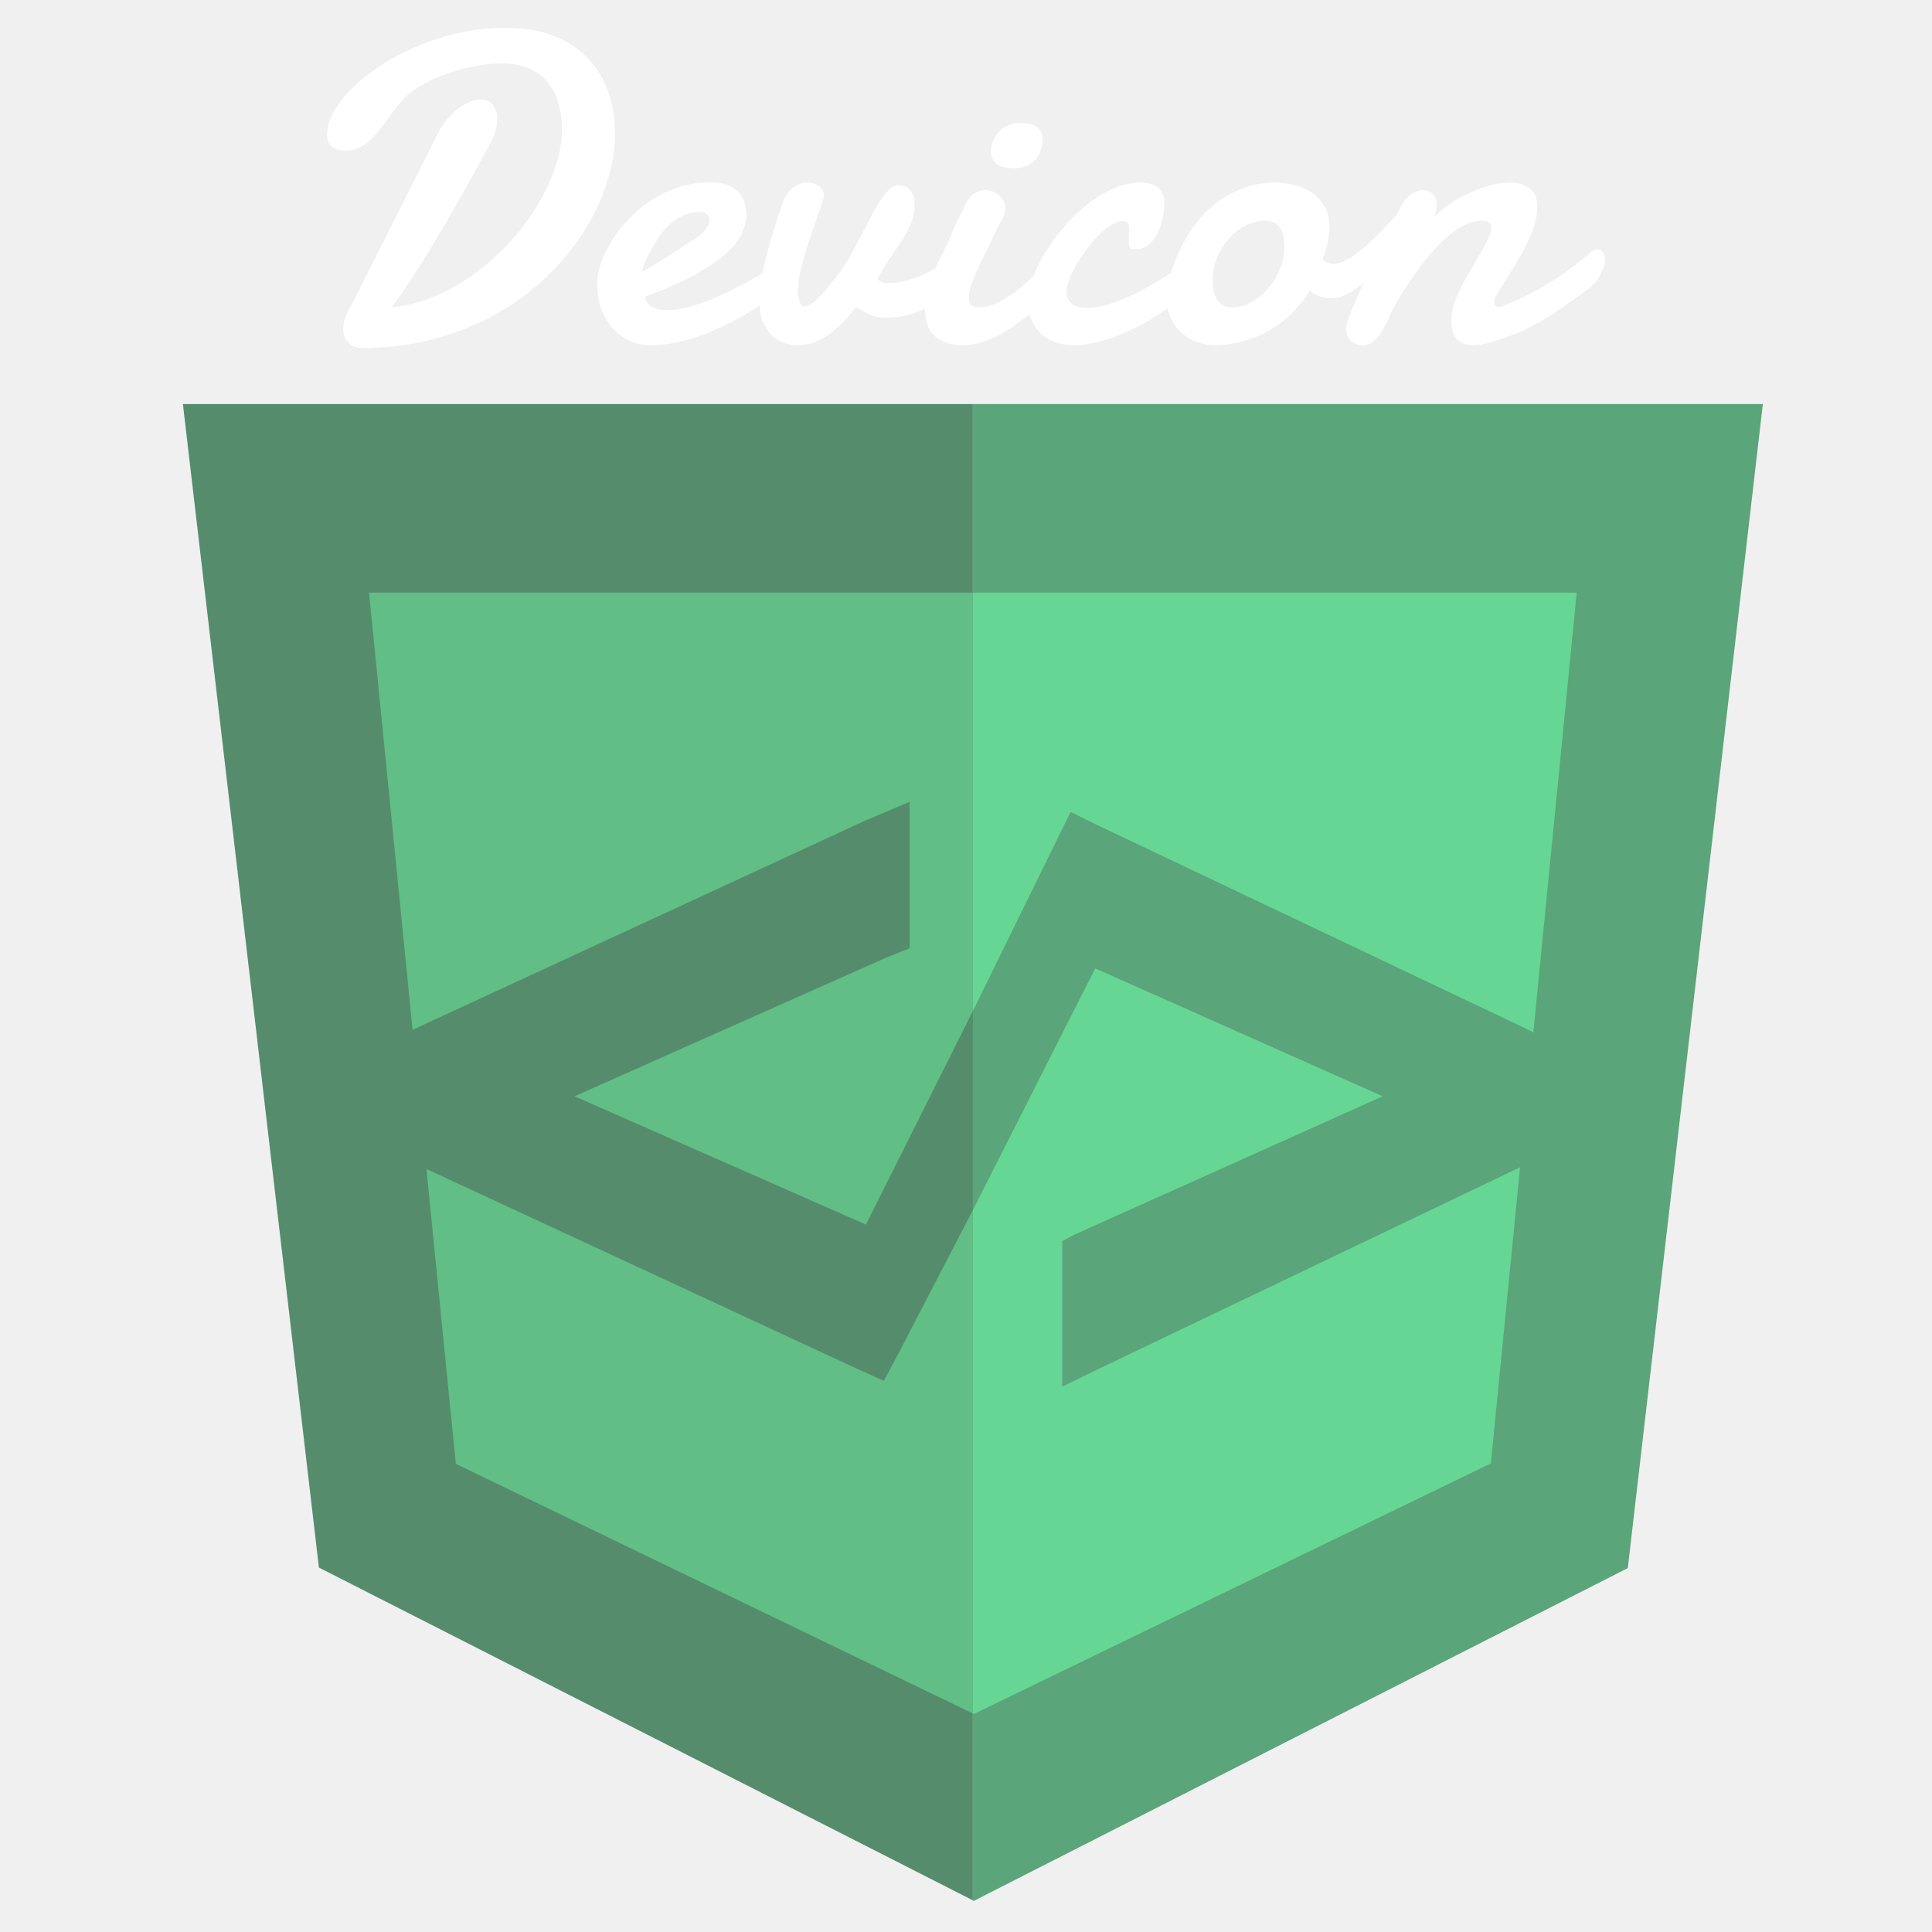
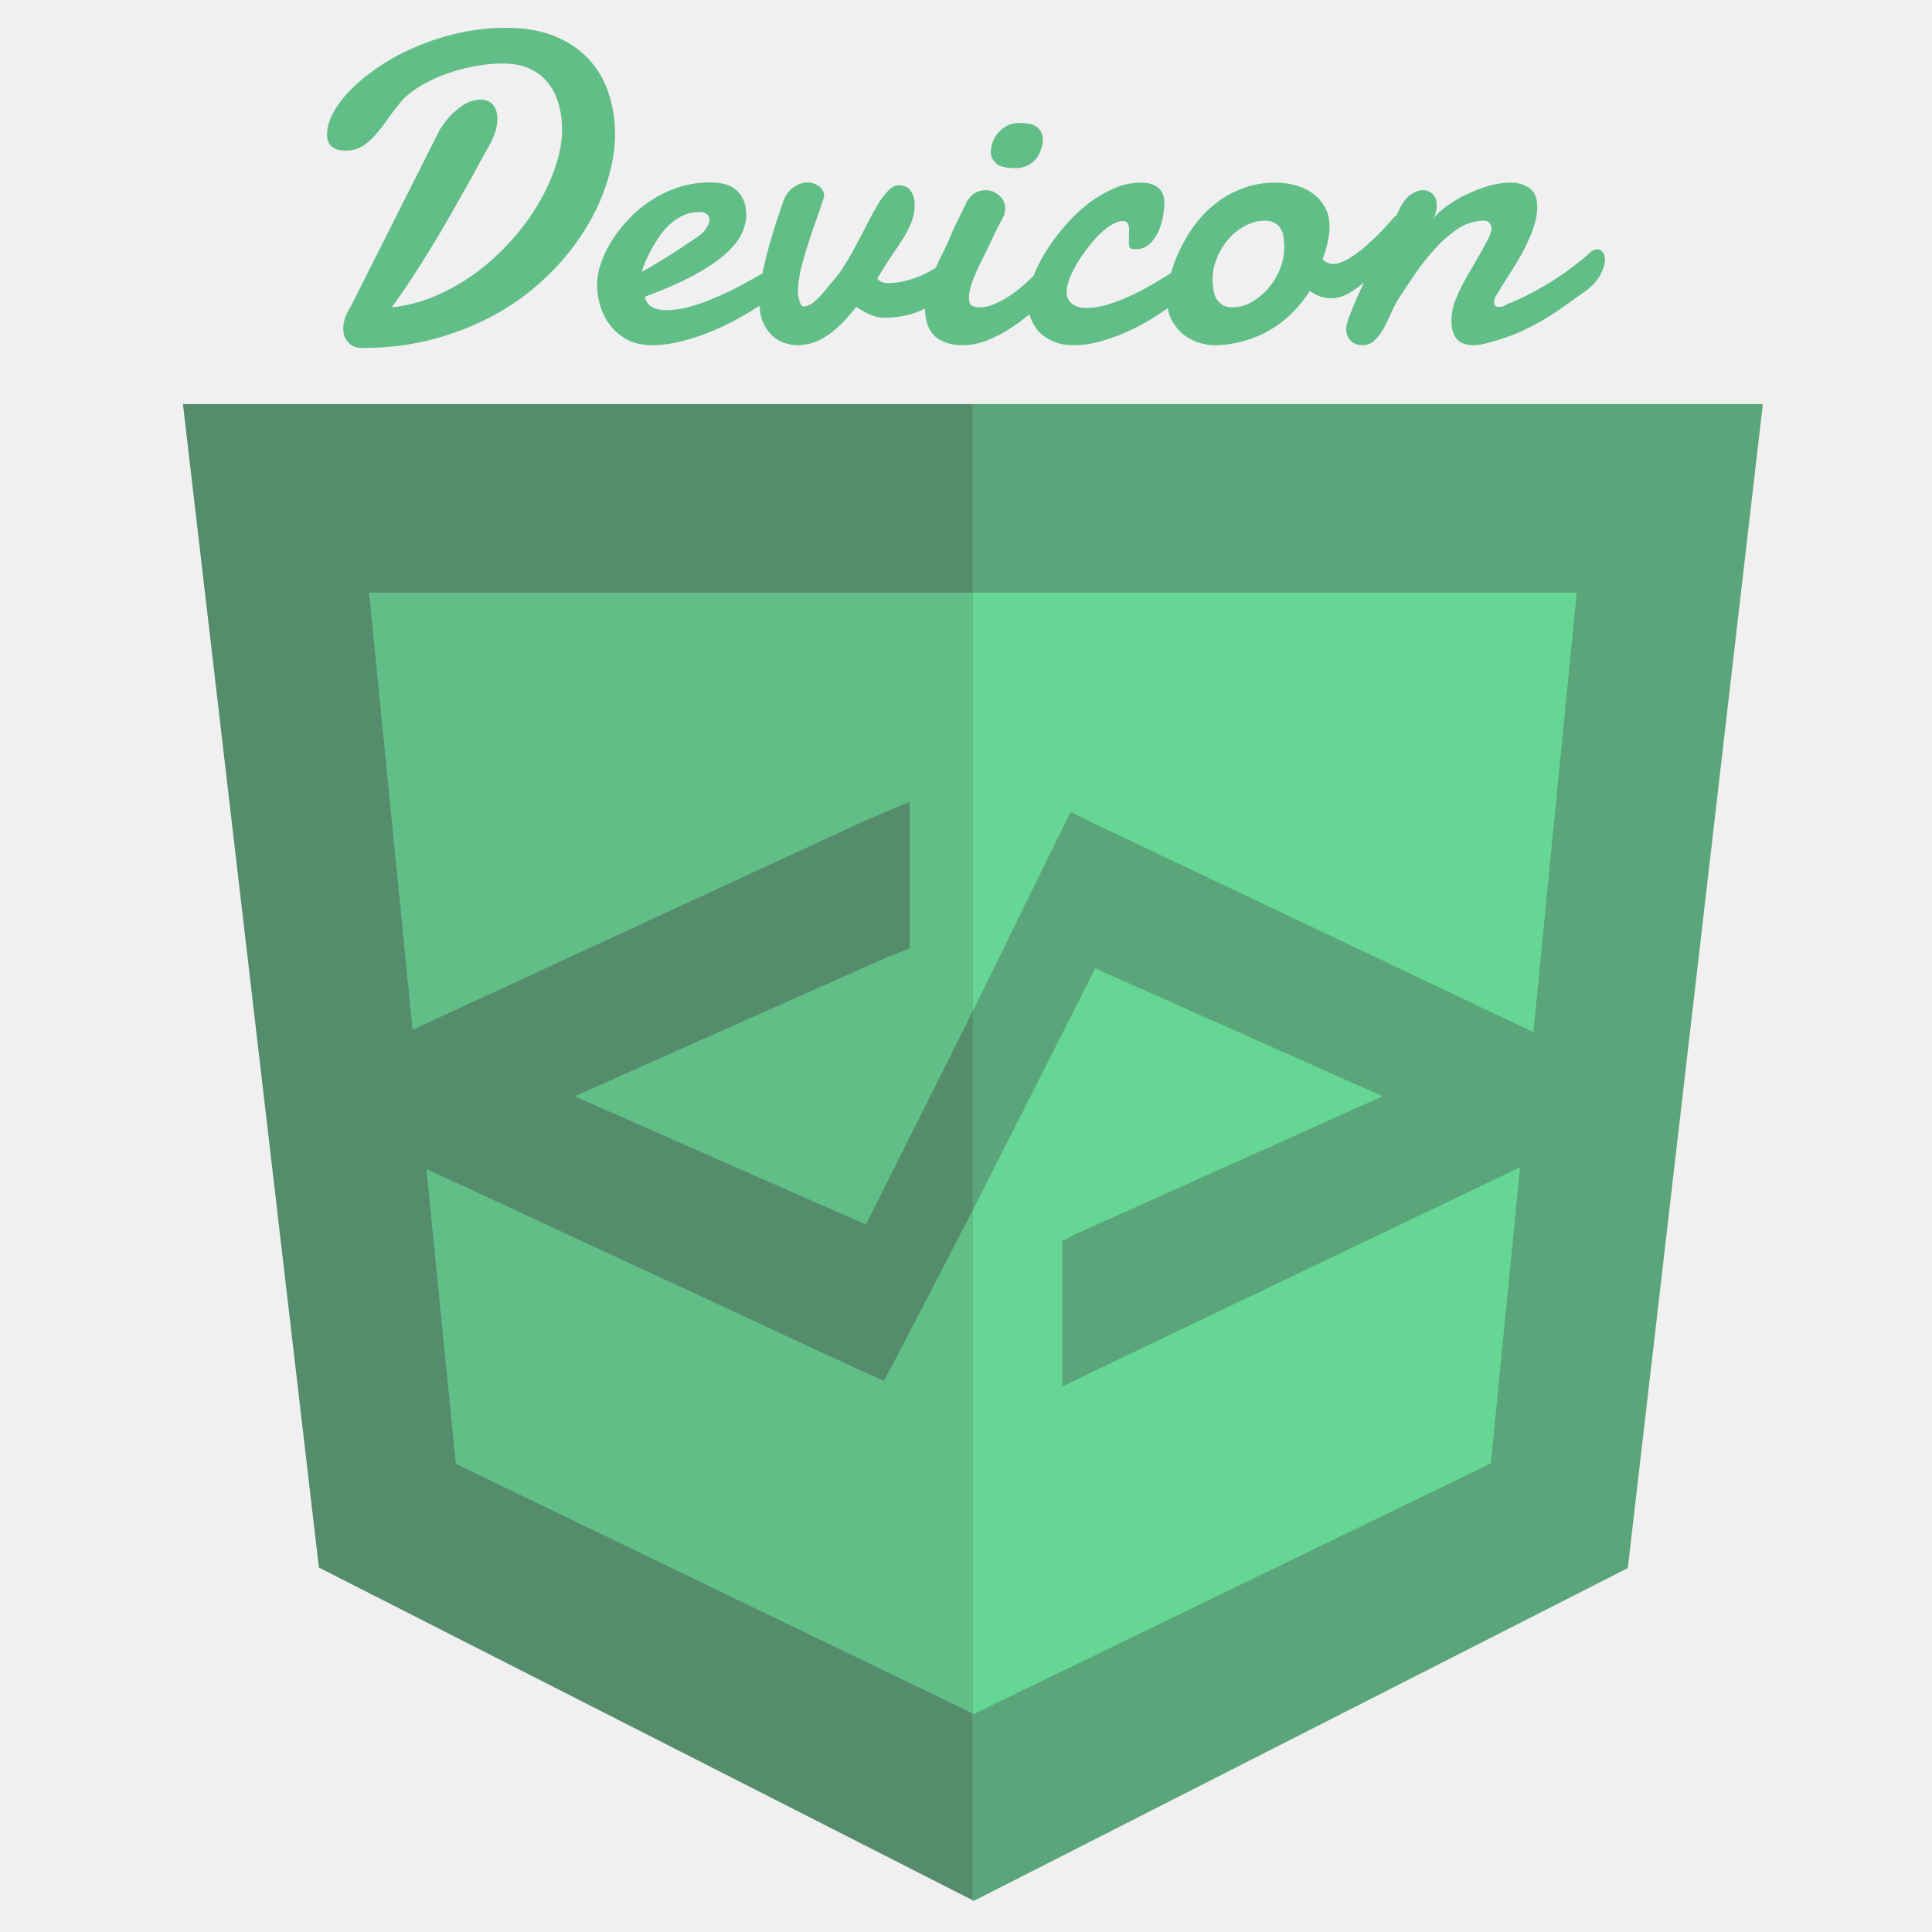
- <svg xmlns="http://www.w3.org/2000/svg" viewBox="0 0 128 128">
-   <path fill="#558d6c" d="M12.118 26.77l9.01 77.084 43.328 22.049V26.77z" />
-   <path fill="#5aa579" d="M64.456 26.77v99.133l.044.044 43.346-22.058 8.947-77.119z" />
-   <path fill="#60be86" d="M24.45 39.265l5.749 57.717 34.257 16.541V39.265z" />
-   <path fill="#65d693" d="M64.456 39.265v74.258l.044.045 34.274-16.613 5.688-57.69z" />
-   <path fill="#5aa579" d="M101.414 68.3L72.552 54.593l-1.62-.797-.993 2.019-5.483 11.166v13.185l8.105-16.01 19.047 8.475-20.455 9.182-.771.416v9.635l2.046-1 29.04-13.894a1.772 1.771 0 00.814-1.772V70.08a1.772 1.771 0 00-.868-1.78z" />
-   <path fill="#558d6c" d="M57.369 81.131l-19.304-8.5 20.641-9.183 1.56-.62v-9.705l-3.013 1.275-30.057 13.894a2.002 2.001 0 00-1.134 1.77v5.11a1.967 1.966 0 001.098 1.77l29.624 13.744 1.772.797 1.071-2.001 4.829-9.316V66.981z" />
-   <path style="line-height:1.25;-inkscape-font-specification:'Damion, Normal'" d="M33.527 1.842c-1.05 0-2.071.11-3.064.33-.993.22-1.928.516-2.807.889-.878.363-1.686.786-2.422 1.273-.725.478-1.356.979-1.89 1.504-.525.516-.935 1.042-1.23 1.576-.297.525-.446 1.017-.446 1.475 0 .726.411 1.09 1.232 1.09.44 0 .822-.107 1.147-.317.325-.21.625-.482.902-.816.287-.334.573-.71.86-1.131.296-.42.633-.84 1.015-1.26a6.558 6.558 0 011.233-.875 9.67 9.67 0 011.59-.715c.572-.2 1.17-.358 1.79-.472a9.68 9.68 0 011.876-.188c.668 0 1.251.11 1.748.33.496.22.901.525 1.216.916.325.392.564.856.717 1.391.162.535.244 1.116.244 1.746 0 .745-.139 1.539-.416 2.379-.267.84-.65 1.68-1.146 2.52a15.238 15.238 0 01-1.776 2.421 15.492 15.492 0 01-2.29 2.106 13.64 13.64 0 01-2.68 1.56 9.82 9.82 0 01-2.979.788c.42-.573.85-1.193 1.29-1.862.448-.678.882-1.365 1.302-2.062.43-.697.84-1.389 1.232-2.076.401-.698.77-1.348 1.104-1.95.344-.601.644-1.146.902-1.632l.645-1.174c.162-.277.291-.568.387-.873.095-.306.142-.598.142-.875 0-.344-.09-.639-.271-.887-.182-.248-.489-.373-.918-.373-.096 0-.233.024-.414.072a2.121 2.121 0 00-.631.272c-.23.143-.483.343-.76.601-.267.258-.54.602-.816 1.031l-5.887 11.702c-.153.22-.276.459-.371.716a2.296 2.296 0 00-.145.803c0 .353.11.648.33.887.22.248.52.373.903.373 1.757 0 3.39-.21 4.898-.631 1.518-.42 2.897-.987 4.139-1.703a15.9 15.9 0 003.308-2.492 15.943 15.943 0 002.422-2.994 13.48 13.48 0 001.488-3.21c.344-1.088.516-2.127.516-3.12a8.48 8.48 0 00-.443-2.78 5.885 5.885 0 00-1.332-2.234c-.592-.64-1.341-1.141-2.248-1.504-.907-.363-1.973-.545-3.196-.545zm34.075 6.303c-.335 0-.625.061-.873.185-.24.124-.44.282-.602.473a2.07 2.07 0 00-.373.644c-.076.23-.113.455-.113.674.028.306.161.553.4.744.239.182.654.274 1.246.274.315 0 .587-.063.817-.188.229-.124.415-.275.558-.457.143-.19.248-.397.315-.617.076-.22.115-.42.115-.601 0-.325-.11-.591-.33-.801-.22-.22-.607-.33-1.16-.33zm-20.524 3.94c-.754 0-1.466.108-2.135.327a7.805 7.805 0 00-1.818.875 8.29 8.29 0 00-1.504 1.26c-.44.468-.812.95-1.117 1.447-.306.497-.54.992-.703 1.489a4.287 4.287 0 00-.242 1.347c0 .535.08 1.045.242 1.532.162.487.397.916.703 1.289.315.372.692.669 1.13.888.45.22.961.33 1.534.33.668 0 1.346-.092 2.033-.273.688-.172 1.347-.39 1.977-.658a17.58 17.58 0 001.804-.873c.503-.285.948-.555 1.34-.81.018.375.082.713.194 1.009.143.353.33.65.558.889.23.238.495.414.801.529.306.124.627.187.961.187.687 0 1.346-.215 1.977-.644.64-.43 1.274-1.06 1.904-1.89.43.267.777.453 1.045.558.267.105.545.156.832.156.869 0 1.66-.151 2.377-.457.104-.046.21-.097.314-.148.004.828.225 1.44.66 1.837.45.392 1.059.588 1.832.588a4.4 4.4 0 001.62-.316 8.741 8.741 0 001.59-.83c.412-.273.817-.575 1.212-.904.026.092.056.183.09.273.134.353.33.664.588.932.258.257.573.462.945.615.382.153.816.23 1.303.23.64 0 1.29-.1 1.95-.3a12.062 12.062 0 001.904-.73c.62-.297 1.197-.622 1.732-.976.231-.154.445-.301.652-.447.052.306.145.58.28.82.22.392.487.711.802.96.325.238.663.41 1.016.515.353.105.664.158.932.158a7.06 7.06 0 001.99-.273 7.111 7.111 0 001.748-.73 7.118 7.118 0 001.474-1.131c.44-.44.833-.927 1.176-1.461.239.172.472.296.701.373.24.076.483.113.73.113.364 0 .726-.1 1.089-.3.363-.201.712-.445 1.047-.731l.017-.016c-.163.353-.32.697-.463 1.02-.21.477-.382.897-.515 1.26-.134.362-.2.624-.2.786 0 .306.095.564.286.774.19.21.455.316.789.316.324 0 .59-.106.8-.316.22-.2.417-.452.588-.758.172-.315.334-.65.487-1.004.162-.363.34-.7.531-1.015.306-.468.658-.998 1.059-1.59.4-.592.84-1.15 1.318-1.676a8.047 8.047 0 011.533-1.348c.554-.363 1.135-.543 1.746-.543.163 0 .283.052.36.157a.519.519 0 01.129.359c0 .162-.064.371-.188.629s-.282.554-.473.889c-.181.324-.382.672-.601 1.044-.22.363-.429.732-.63 1.104-.19.372-.358.735-.501 1.088-.134.353-.21.678-.229.974l-.029.215v.186c0 .506.115.903.344 1.19.239.276.611.415 1.117.415.172 0 .358-.02.559-.058.21-.038.439-.096.687-.172.726-.21 1.356-.433 1.89-.672a16.08 16.08 0 001.518-.79c.478-.286.942-.59 1.391-.915.458-.325.96-.683 1.504-1.074.4-.315.692-.655.873-1.018.19-.363.287-.692.287-.988a.753.753 0 00-.144-.473.422.422 0 00-.372-.185.614.614 0 00-.214.043.758.758 0 00-.23.142c-.278.258-.626.55-1.046.875-.41.315-.865.635-1.361.96-.497.314-1.016.615-1.56.902-.535.286-1.061.525-1.577.716a.95.95 0 01-.314.157c-.086.01-.162.015-.229.015-.105 0-.183-.028-.23-.086a.304.304 0 01-.07-.2c0-.201.06-.377.185-.53.095-.172.224-.387.387-.645.172-.267.358-.56.558-.875.2-.315.401-.648.602-1.002.21-.363.396-.73.558-1.103.172-.373.311-.745.416-1.117a3.95 3.95 0 00.157-1.075c0-.582-.172-.991-.516-1.23-.334-.248-.754-.373-1.26-.373-.448 0-.925.071-1.431.215a9.38 9.38 0 00-1.461.558 7.76 7.76 0 00-1.29.76c-.39.277-.692.55-.902.816a2.009 2.009 0 00.2-.859c0-.325-.09-.568-.272-.73a.87.87 0 00-.615-.258c-.277 0-.56.1-.846.3-.286.201-.526.506-.717.917-.067.147-.146.313-.23.488a.326.326 0 00-.14.084 30.3 30.3 0 01-.473.531 18.06 18.06 0 01-1.348 1.332c-.258.23-.516.434-.774.615-.257.182-.51.33-.757.444-.24.114-.46.172-.66.172-.144 0-.277-.023-.4-.07a.806.806 0 01-.331-.245c.153-.4.267-.783.344-1.146.076-.373.115-.702.115-.989 0-.553-.119-1.016-.357-1.388a2.775 2.775 0 00-.875-.916 3.569 3.569 0 00-1.16-.489 5.13 5.13 0 00-1.16-.142c-.841 0-1.604.139-2.292.416-.687.267-1.299.625-1.834 1.074-.534.44-.997.94-1.388 1.504a10.736 10.736 0 00-.96 1.69 9.664 9.664 0 00-.47 1.304c-.065.042-.104.069-.174.113-.363.23-.77.473-1.219.73-.448.259-.915.498-1.402.718-.477.22-.96.4-1.447.543a4.882 4.882 0 01-1.375.215c-.401 0-.72-.095-.96-.286-.228-.19-.343-.455-.343-.789 0-.229.057-.505.172-.83.124-.324.286-.658.486-1.002.21-.353.444-.697.701-1.031.258-.344.522-.65.79-.918.276-.267.548-.482.816-.644.277-.172.524-.258.744-.258.191 0 .31.063.357.187.048.115.073.258.073.43 0 .153-.004.314-.014.486v.373c0 .143.023.244.07.301.058.057.182.086.373.086.354 0 .65-.106.889-.316.239-.21.433-.472.586-.788.153-.315.263-.648.33-1.001.067-.363.1-.693.1-.989a1.37 1.37 0 00-.13-.617.91.91 0 00-.327-.4 1.284 1.284 0 00-.489-.229 2.29 2.29 0 00-.586-.072c-.62 0-1.236.133-1.847.4a8.384 8.384 0 00-1.748 1.06c-.554.44-1.07.941-1.547 1.505a13.464 13.464 0 00-1.246 1.718 9.629 9.629 0 00-.744 1.495c-.05.046-.094.091-.145.138-.248.239-.514.478-.8.717-.287.23-.58.434-.876.615-.296.182-.59.33-.886.444a2.238 2.238 0 01-.832.172c-.24 0-.425-.037-.56-.114-.123-.086-.185-.258-.185-.515 0-.24.043-.503.13-.79.095-.286.205-.576.33-.872.133-.296.27-.583.413-.86a54.916 54.916 0 00.631-1.303l.201-.43.243-.488c.086-.171.196-.38.33-.628a.685.685 0 00.086-.258 2.42 2.42 0 00.043-.258c0-.363-.133-.66-.4-.889a1.323 1.323 0 00-.932-.357c-.22 0-.435.057-.645.172-.21.114-.396.305-.559.572l-.486 1.002c-.134.267-.262.531-.387.789-.114.258-.196.448-.244.572-.133.334-.295.688-.486 1.06-.164.313-.32.64-.47.981a8.955 8.955 0 01-.991.524 6.753 6.753 0 01-1.103.357 4.597 4.597 0 01-1.061.129c-.325 0-.562-.1-.715-.3.353-.602.677-1.118.973-1.548.305-.439.57-.836.789-1.19.22-.362.391-.71.515-1.044.134-.334.2-.702.2-1.104 0-.353-.08-.654-.242-.902-.163-.258-.441-.387-.833-.387-.229 0-.452.115-.671.344-.22.22-.445.516-.674.889-.22.363-.449.778-.688 1.246-.229.458-.472.927-.73 1.404-.248.478-.516.944-.803 1.403a7.276 7.276 0 01-.887 1.175c-.362.487-.698.868-1.004 1.145-.305.277-.581.416-.83.416-.057 0-.11-.033-.158-.1a1.055 1.055 0 01-.113-.258 3.773 3.773 0 01-.072-.316 1.762 1.762 0 01-.03-.271c0-.43.058-.903.172-1.418.124-.526.274-1.06.446-1.604.171-.544.351-1.084.542-1.619.201-.544.373-1.046.516-1.504a.6.6 0 00.059-.271.63.63 0 00-.102-.344 1.001 1.001 0 00-.258-.274 1.128 1.128 0 00-.357-.172 1.032 1.032 0 00-.373-.07c-.277 0-.564.09-.86.272-.286.172-.523.458-.714.859-.105.315-.249.74-.43 1.275-.172.535-.35 1.116-.531 1.747a24.169 24.169 0 00-.457 1.873c-.217.129-.462.27-.76.433-.373.21-.792.435-1.26.674-.468.23-.95.444-1.447.645-.487.2-.984.366-1.49.5a5.793 5.793 0 01-1.403.187c-.41 0-.74-.078-.988-.23a.957.957 0 01-.445-.659c1.298-.477 2.379-.95 3.238-1.418.869-.477 1.56-.94 2.076-1.388.516-.459.878-.909 1.088-1.348.21-.44.316-.859.316-1.26 0-.678-.196-1.208-.587-1.59-.392-.381-.983-.572-1.776-.572zm-.773 1.96h.129c.038 0 .08.006.129.016.114.019.214.07.3.156a.44.44 0 01.143.344c0 .172-.082.378-.244.617-.163.23-.457.477-.887.744-.095.057-.263.168-.502.33-.23.162-.501.343-.816.543-.315.2-.655.411-1.018.631-.353.22-.697.416-1.031.588.057-.182.139-.407.244-.674.115-.267.254-.544.416-.83.162-.296.342-.593.543-.889.21-.296.445-.558.703-.787.267-.239.558-.43.873-.574a2.431 2.431 0 011.018-.215zm37.482.574c.296 0 .53.058.701.172.172.105.301.242.387.414.096.172.153.364.172.574a3.868 3.868 0 01-.242 2.033 4.63 4.63 0 01-.774 1.29 4.275 4.275 0 01-1.117.916c-.41.229-.836.344-1.275.344-.287 0-.516-.062-.688-.186a1.316 1.316 0 01-.4-.459 2.174 2.174 0 01-.172-.602 4.682 4.682 0 01-.043-.601c0-.487.094-.96.285-1.418.191-.468.445-.883.76-1.246a3.895 3.895 0 011.103-.887c.42-.23.854-.344 1.303-.344z" font-size="29.333" font-family="Damion" fill="#fff" />
+ <svg xmlns="http://www.w3.org/2000/svg" version="1.1" viewBox="0 0 128 128">
+   <path d="M12.118 26.77l9.01 77.084 43.328 22.049V26.77z" fill="#558d6c" />
+   <path d="M64.456 26.77v99.133l.044.044 43.346-22.058 8.947-77.119z" fill="#5aa579" />
+   <path d="M24.45 39.265l5.749 57.717 34.257 16.541V39.265z" fill="#60be86" />
+   <path d="M64.456 39.265v74.258l.044.045 34.274-16.613 5.688-57.69z" fill="#65d693" />
+   <path d="M101.414 68.3L72.552 54.593l-1.62-.797-.993 2.019-5.483 11.166v13.185l8.105-16.01 19.047 8.475-20.455 9.182-.771.416v9.635l2.046-1 29.04-13.894a1.772 1.771 0 00.814-1.772V70.08a1.772 1.771 0 00-.868-1.78z" fill="#5aa579" />
+   <path d="M57.369 81.131l-19.304-8.5 20.641-9.183 1.56-.62v-9.705l-3.013 1.275-30.057 13.894a2.002 2.001 0 00-1.134 1.77v5.11a1.967 1.966 0 001.098 1.77l29.624 13.744 1.772.797 1.071-2.001 4.829-9.316V66.981z" fill="#558d6c" />
+   <path d="M33.527 1.842c-1.05 0-2.071.11-3.064.33-.993.22-1.928.516-2.807.889-.878.363-1.686.786-2.422 1.273-.725.478-1.356.979-1.89 1.504-.525.516-.935 1.042-1.23 1.576-.297.525-.446 1.017-.446 1.475 0 .726.411 1.09 1.232 1.09.44 0 .822-.107 1.147-.317.325-.21.625-.482.902-.816.287-.334.573-.71.86-1.131.296-.42.633-.84 1.015-1.26a6.558 6.558 0 011.233-.875 9.67 9.67 0 011.59-.715c.572-.2 1.17-.358 1.79-.472a9.68 9.68 0 011.876-.188c.668 0 1.251.11 1.748.33.496.22.901.525 1.216.916.325.392.564.856.717 1.391.162.535.244 1.116.244 1.746 0 .745-.139 1.539-.416 2.379-.267.84-.65 1.68-1.146 2.52a15.238 15.238 0 01-1.776 2.421 15.492 15.492 0 01-2.29 2.106 13.64 13.64 0 01-2.68 1.56 9.82 9.82 0 01-2.979.788c.42-.573.85-1.193 1.29-1.862.448-.678.882-1.365 1.302-2.062.43-.697.84-1.389 1.232-2.076.401-.698.77-1.348 1.104-1.95.344-.601.644-1.146.902-1.632l.645-1.174c.162-.277.291-.568.387-.873.095-.306.142-.598.142-.875 0-.344-.09-.639-.271-.887-.182-.248-.489-.373-.918-.373-.096 0-.233.024-.414.072a2.121 2.121 0 00-.631.272c-.23.143-.483.343-.76.601-.267.258-.54.602-.816 1.031l-5.887 11.702c-.153.22-.276.459-.371.716a2.296 2.296 0 00-.145.803c0 .353.11.648.33.887.22.248.52.373.903.373 1.757 0 3.39-.21 4.898-.631 1.518-.42 2.897-.987 4.139-1.703a15.9 15.9 0 003.308-2.492 15.943 15.943 0 002.422-2.994 13.48 13.48 0 001.488-3.21c.344-1.088.516-2.127.516-3.12a8.48 8.48 0 00-.443-2.78 5.885 5.885 0 00-1.332-2.234c-.592-.64-1.341-1.141-2.248-1.504-.907-.363-1.973-.545-3.196-.545zm34.075 6.303c-.335 0-.625.061-.873.185-.24.124-.44.282-.602.473a2.07 2.07 0 00-.373.644c-.076.23-.113.455-.113.674.028.306.161.553.4.744.239.182.654.274 1.246.274.315 0 .587-.063.817-.188.229-.124.415-.275.558-.457.143-.19.248-.397.315-.617.076-.22.115-.42.115-.601 0-.325-.11-.591-.33-.801-.22-.22-.607-.33-1.16-.33zm-20.524 3.94c-.754 0-1.466.108-2.135.327a7.805 7.805 0 00-1.818.875 8.29 8.29 0 00-1.504 1.26c-.44.468-.812.95-1.117 1.447-.306.497-.54.992-.703 1.489a4.287 4.287 0 00-.242 1.347c0 .535.08 1.045.242 1.532.162.487.397.916.703 1.289.315.372.692.669 1.13.888.45.22.961.33 1.534.33.668 0 1.346-.092 2.033-.273.688-.172 1.347-.39 1.977-.658a17.58 17.58 0 001.804-.873c.503-.285.948-.555 1.34-.81.018.375.082.713.194 1.009.143.353.33.65.558.889.23.238.495.414.801.529.306.124.627.187.961.187.687 0 1.346-.215 1.977-.644.64-.43 1.274-1.06 1.904-1.89.43.267.777.453 1.045.558.267.105.545.156.832.156.869 0 1.66-.151 2.377-.457.104-.046.21-.097.314-.148.004.828.225 1.44.66 1.837.45.392 1.059.588 1.832.588a4.4 4.4 0 001.62-.316 8.741 8.741 0 001.59-.83c.412-.273.817-.575 1.212-.904.026.092.056.183.09.273.134.353.33.664.588.932.258.257.573.462.945.615.382.153.816.23 1.303.23.64 0 1.29-.1 1.95-.3a12.062 12.062 0 001.904-.73c.62-.297 1.197-.622 1.732-.976.231-.154.445-.301.652-.447.052.306.145.58.28.82.22.392.487.711.802.96.325.238.663.41 1.016.515.353.105.664.158.932.158a7.06 7.06 0 001.99-.273 7.111 7.111 0 001.748-.73 7.118 7.118 0 001.474-1.131c.44-.44.833-.927 1.176-1.461.239.172.472.296.701.373.24.076.483.113.73.113.364 0 .726-.1 1.089-.3.363-.201.712-.445 1.047-.731l.017-.016c-.163.353-.32.697-.463 1.02-.21.477-.382.897-.515 1.26-.134.362-.2.624-.2.786 0 .306.095.564.286.774.19.21.455.316.789.316.324 0 .59-.106.8-.316.22-.2.417-.452.588-.758.172-.315.334-.65.487-1.004.162-.363.34-.7.531-1.015.306-.468.658-.998 1.059-1.59.4-.592.84-1.15 1.318-1.676a8.047 8.047 0 011.533-1.348c.554-.363 1.135-.543 1.746-.543.163 0 .283.052.36.157a.519.519 0 01.129.359c0 .162-.064.371-.188.629s-.282.554-.473.889c-.181.324-.382.672-.601 1.044-.22.363-.429.732-.63 1.104-.19.372-.358.735-.501 1.088-.134.353-.21.678-.229.974l-.029.215v.186c0 .506.115.903.344 1.19.239.276.611.415 1.117.415.172 0 .358-.02.559-.058.21-.038.439-.096.687-.172.726-.21 1.356-.433 1.89-.672a16.08 16.08 0 001.518-.79c.478-.286.942-.59 1.391-.915.458-.325.96-.683 1.504-1.074.4-.315.692-.655.873-1.018.19-.363.287-.692.287-.988a.753.753 0 00-.144-.473.422.422 0 00-.372-.185.614.614 0 00-.214.043.758.758 0 00-.23.142c-.278.258-.626.55-1.046.875-.41.315-.865.635-1.361.96-.497.314-1.016.615-1.56.902-.535.286-1.061.525-1.577.716a.95.95 0 01-.314.157c-.086.01-.162.015-.229.015-.105 0-.183-.028-.23-.086a.304.304 0 01-.07-.2c0-.201.06-.377.185-.53.095-.172.224-.387.387-.645.172-.267.358-.56.558-.875.2-.315.401-.648.602-1.002.21-.363.396-.73.558-1.103.172-.373.311-.745.416-1.117a3.95 3.95 0 00.157-1.075c0-.582-.172-.991-.516-1.23-.334-.248-.754-.373-1.26-.373-.448 0-.925.071-1.431.215a9.38 9.38 0 00-1.461.558 7.76 7.76 0 00-1.29.76c-.39.277-.692.55-.902.816a2.009 2.009 0 00.2-.859c0-.325-.09-.568-.272-.73a.87.87 0 00-.615-.258c-.277 0-.56.1-.846.3-.286.201-.526.506-.717.917-.067.147-.146.313-.23.488a.326.326 0 00-.14.084 30.3 30.3 0 01-.473.531 18.06 18.06 0 01-1.348 1.332c-.258.23-.516.434-.774.615-.257.182-.51.33-.757.444-.24.114-.46.172-.66.172-.144 0-.277-.023-.4-.07a.806.806 0 01-.331-.245c.153-.4.267-.783.344-1.146.076-.373.115-.702.115-.989 0-.553-.119-1.016-.357-1.388a2.775 2.775 0 00-.875-.916 3.569 3.569 0 00-1.16-.489 5.13 5.13 0 00-1.16-.142c-.841 0-1.604.139-2.292.416-.687.267-1.299.625-1.834 1.074-.534.44-.997.94-1.388 1.504a10.736 10.736 0 00-.96 1.69 9.664 9.664 0 00-.47 1.304c-.065.042-.104.069-.174.113-.363.23-.77.473-1.219.73-.448.259-.915.498-1.402.718-.477.22-.96.4-1.447.543a4.882 4.882 0 01-1.375.215c-.401 0-.72-.095-.96-.286-.228-.19-.343-.455-.343-.789 0-.229.057-.505.172-.83.124-.324.286-.658.486-1.002.21-.353.444-.697.701-1.031.258-.344.522-.65.79-.918.276-.267.548-.482.816-.644.277-.172.524-.258.744-.258.191 0 .31.063.357.187.048.115.073.258.073.43 0 .153-.004.314-.014.486v.373c0 .143.023.244.07.301.058.057.182.086.373.086.354 0 .65-.106.889-.316.239-.21.433-.472.586-.788.153-.315.263-.648.33-1.001.067-.363.1-.693.1-.989a1.37 1.37 0 00-.13-.617.91.91 0 00-.327-.4 1.284 1.284 0 00-.489-.229 2.29 2.29 0 00-.586-.072c-.62 0-1.236.133-1.847.4a8.384 8.384 0 00-1.748 1.06c-.554.44-1.07.941-1.547 1.505a13.464 13.464 0 00-1.246 1.718 9.629 9.629 0 00-.744 1.495c-.05.046-.094.091-.145.138-.248.239-.514.478-.8.717-.287.23-.58.434-.876.615-.296.182-.59.33-.886.444a2.238 2.238 0 01-.832.172c-.24 0-.425-.037-.56-.114-.123-.086-.185-.258-.185-.515 0-.24.043-.503.13-.79.095-.286.205-.576.33-.872.133-.296.27-.583.413-.86a54.916 54.916 0 00.631-1.303l.201-.43.243-.488c.086-.171.196-.38.33-.628a.685.685 0 00.086-.258 2.42 2.42 0 00.043-.258c0-.363-.133-.66-.4-.889a1.323 1.323 0 00-.932-.357c-.22 0-.435.057-.645.172-.21.114-.396.305-.559.572l-.486 1.002c-.134.267-.262.531-.387.789-.114.258-.196.448-.244.572-.133.334-.295.688-.486 1.06-.164.313-.32.64-.47.981a8.955 8.955 0 01-.991.524 6.753 6.753 0 01-1.103.357 4.597 4.597 0 01-1.061.129c-.325 0-.562-.1-.715-.3.353-.602.677-1.118.973-1.548.305-.439.57-.836.789-1.19.22-.362.391-.71.515-1.044.134-.334.2-.702.2-1.104 0-.353-.08-.654-.242-.902-.163-.258-.441-.387-.833-.387-.229 0-.452.115-.671.344-.22.22-.445.516-.674.889-.22.363-.449.778-.688 1.246-.229.458-.472.927-.73 1.404-.248.478-.516.944-.803 1.403a7.276 7.276 0 01-.887 1.175c-.362.487-.698.868-1.004 1.145-.305.277-.581.416-.83.416-.057 0-.11-.033-.158-.1a1.055 1.055 0 01-.113-.258 3.773 3.773 0 01-.072-.316 1.762 1.762 0 01-.03-.271c0-.43.058-.903.172-1.418.124-.526.274-1.06.446-1.604.171-.544.351-1.084.542-1.619.201-.544.373-1.046.516-1.504a.6.6 0 00.059-.271.63.63 0 00-.102-.344 1.001 1.001 0 00-.258-.274 1.128 1.128 0 00-.357-.172 1.032 1.032 0 00-.373-.07c-.277 0-.564.09-.86.272-.286.172-.523.458-.714.859-.105.315-.249.74-.43 1.275-.172.535-.35 1.116-.531 1.747a24.169 24.169 0 00-.457 1.873c-.217.129-.462.27-.76.433-.373.21-.792.435-1.26.674-.468.23-.95.444-1.447.645-.487.2-.984.366-1.49.5a5.793 5.793 0 01-1.403.187c-.41 0-.74-.078-.988-.23a.957.957 0 01-.445-.659c1.298-.477 2.379-.95 3.238-1.418.869-.477 1.56-.94 2.076-1.388.516-.459.878-.909 1.088-1.348.21-.44.316-.859.316-1.26 0-.678-.196-1.208-.587-1.59-.392-.381-.983-.572-1.776-.572zm-.773 1.96h.129c.038 0 .08.006.129.016.114.019.214.07.3.156a.44.44 0 01.143.344c0 .172-.082.378-.244.617-.163.23-.457.477-.887.744-.095.057-.263.168-.502.33-.23.162-.501.343-.816.543-.315.2-.655.411-1.018.631-.353.22-.697.416-1.031.588.057-.182.139-.407.244-.674.115-.267.254-.544.416-.83.162-.296.342-.593.543-.889.21-.296.445-.558.703-.787.267-.239.558-.43.873-.574a2.431 2.431 0 011.018-.215zm37.482.574c.296 0 .53.058.701.172.172.105.301.242.387.414.096.172.153.364.172.574a3.868 3.868 0 01-.242 2.033 4.63 4.63 0 01-.774 1.29 4.275 4.275 0 01-1.117.916c-.41.229-.836.344-1.275.344-.287 0-.516-.062-.688-.186a1.316 1.316 0 01-.4-.459 2.174 2.174 0 01-.172-.602 4.682 4.682 0 01-.043-.601c0-.487.094-.96.285-1.418.191-.468.445-.883.76-1.246a3.895 3.895 0 011.103-.887c.42-.23.854-.344 1.303-.344z" fill="#60be86" font-family="Damion" font-size="29.333" />
</svg>
